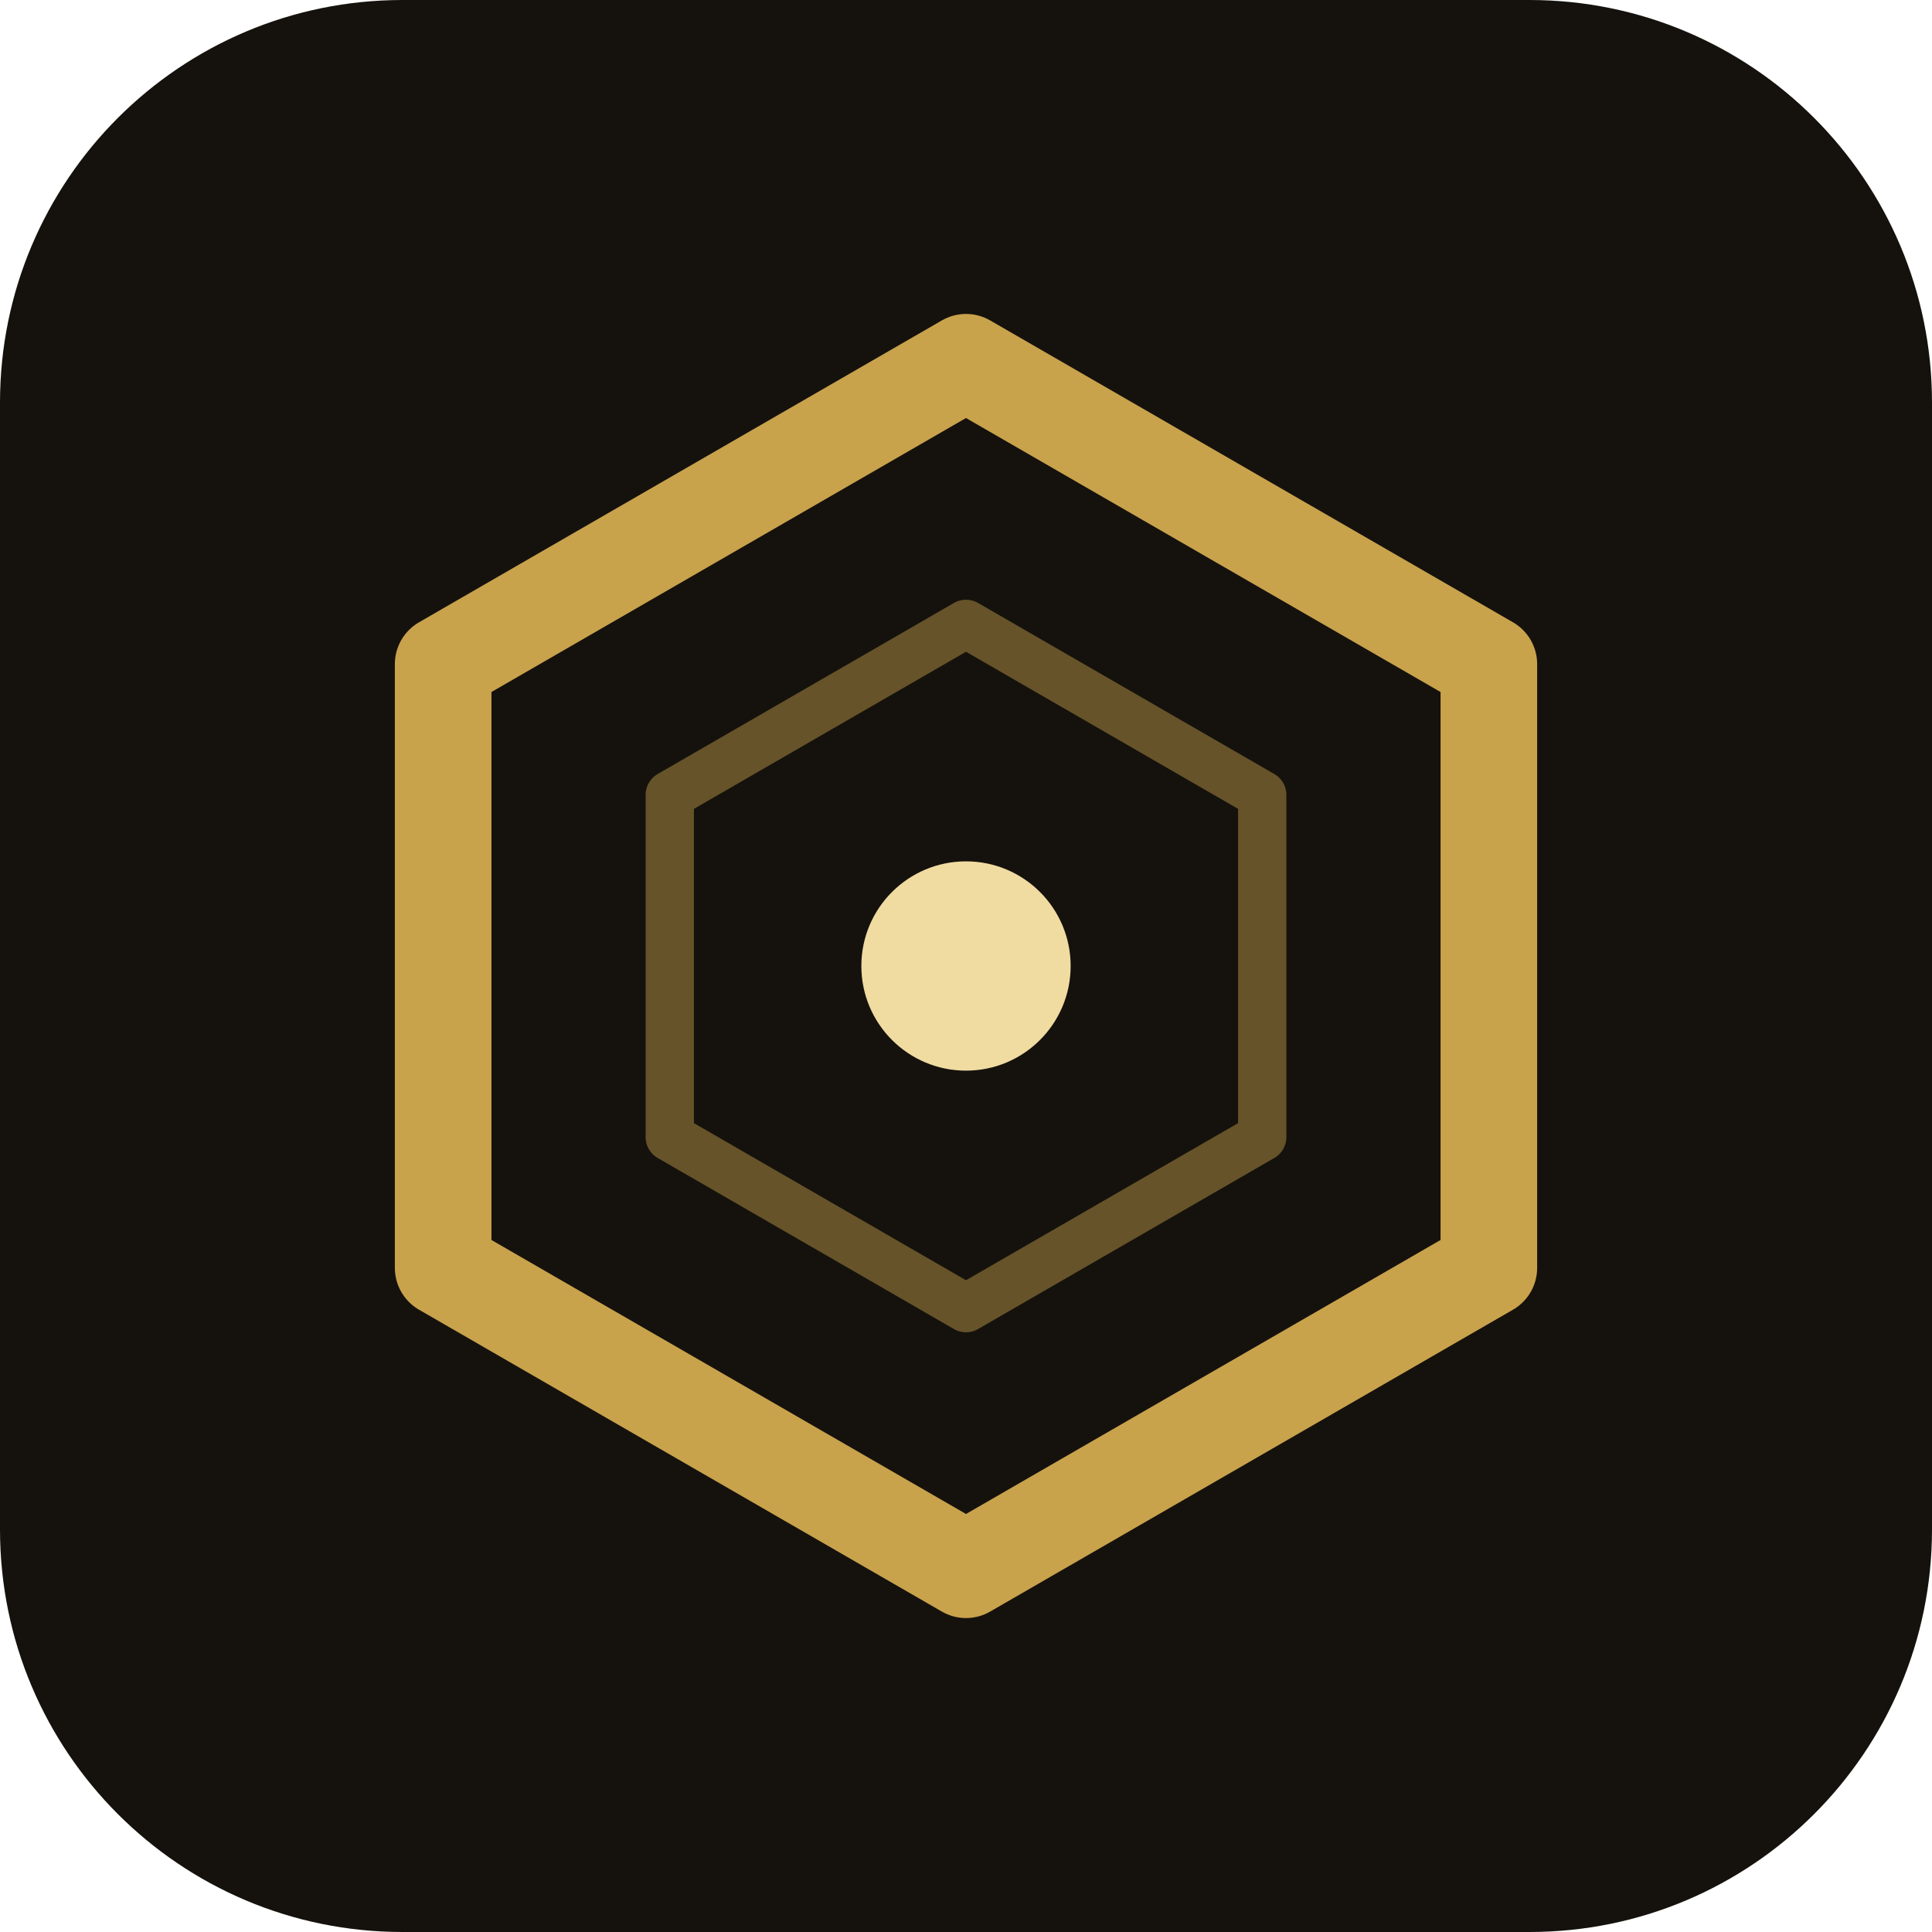
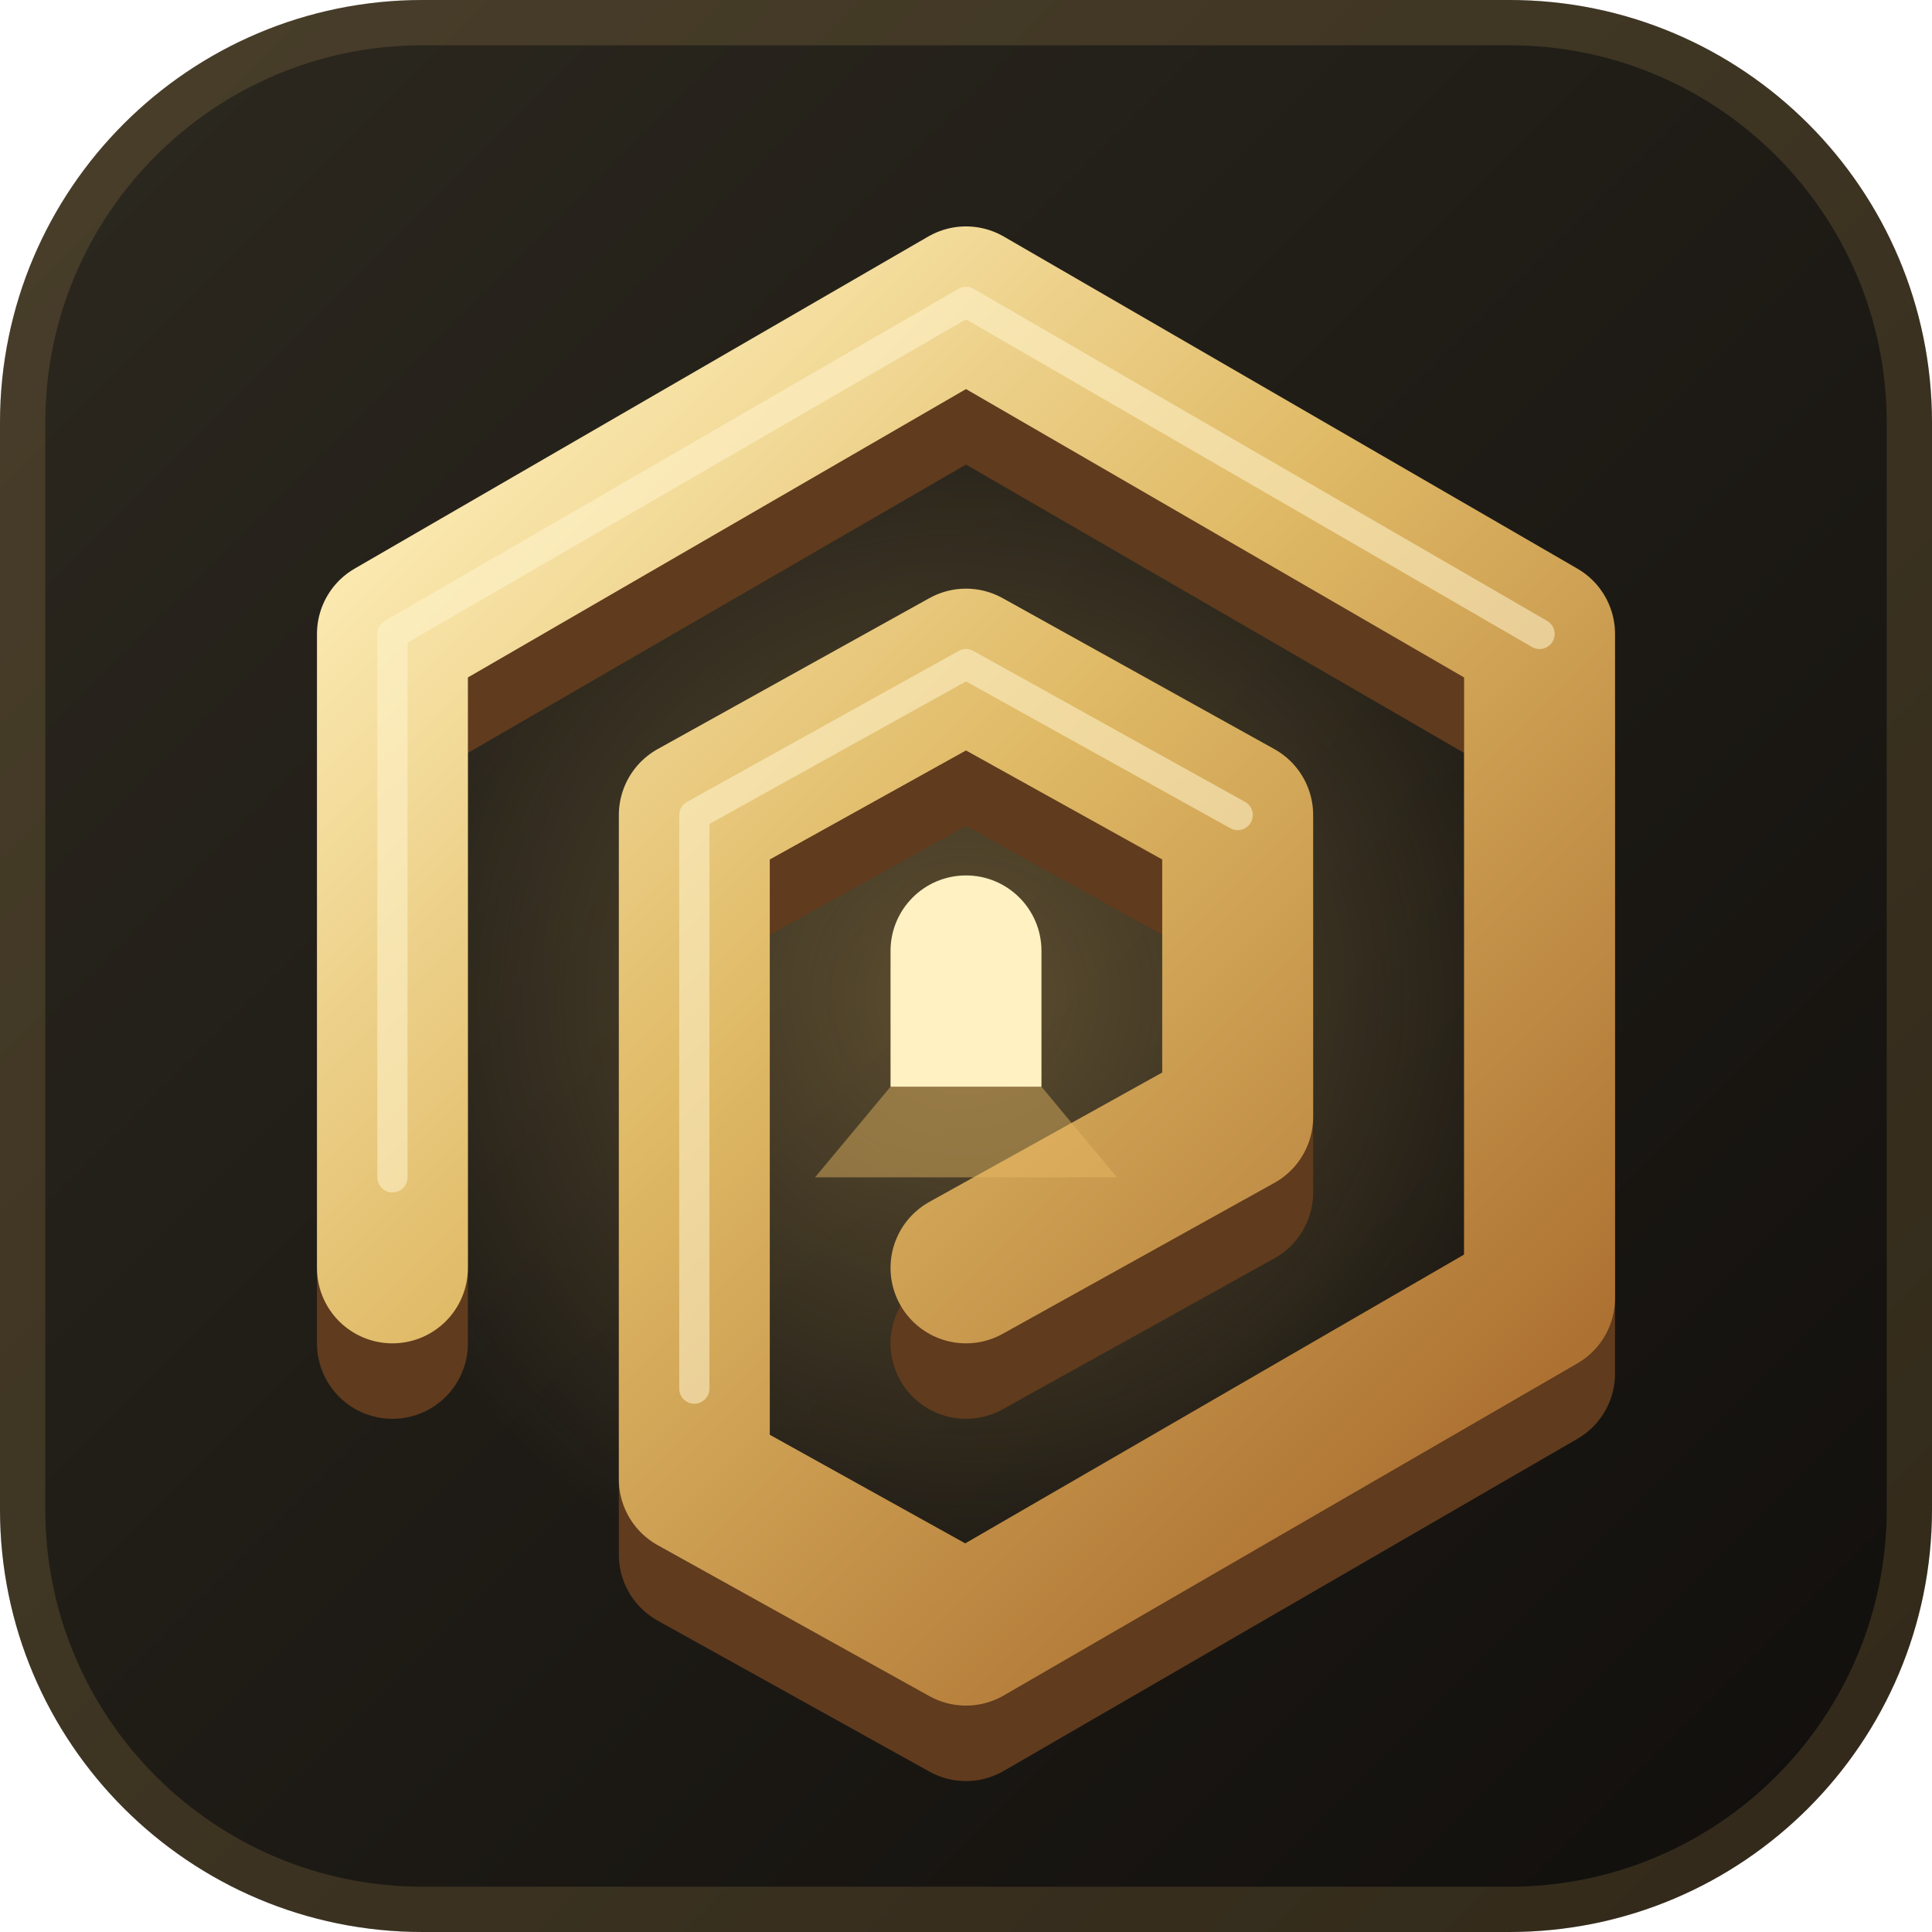
- <svg xmlns="http://www.w3.org/2000/svg" width="48" height="48" viewBox="0 0 48 48">
-   <rect width="48" height="48" rx="10" fill="#15120d" />
-   <polygon points="24,9 36.99,16.5 36.99,31.5 24,39 11.01,31.5 11.01,16.5" fill="none" stroke="#c9a24c" stroke-width="2.4" stroke-linejoin="round" />
-   <polygon points="24,15.5 31.36,19.75 31.36,28.25 24,32.5 16.64,28.25 16.64,19.75" fill="none" stroke="#c9a24c" stroke-width="1.2" stroke-opacity="0.45" stroke-linejoin="round" />
-   <circle cx="24" cy="24" r="2.6" fill="#f0dba1" />
+ <svg xmlns="http://www.w3.org/2000/svg" width="64" height="64" viewBox="0 0 64 64">
+   <defs>
+     <linearGradient id="night" x2="1" y2="1">
+       <stop stop-color="#2d2920" />
+       <stop offset="1" stop-color="#100e0c" />
+     </linearGradient>
+     <linearGradient id="gold" x1="12" y1="14" x2="49" y2="51" gradientUnits="userSpaceOnUse">
+       <stop stop-color="#fff0bb" />
+       <stop offset=".45" stop-color="#dfb965" />
+       <stop offset="1" stop-color="#a96c2e" />
+     </linearGradient>
+     <radialGradient id="light">
+       <stop stop-color="#efc46d" stop-opacity=".3" />
+       <stop offset="1" stop-color="#efc46d" stop-opacity="0" />
+     </radialGradient>
+     <path id="labyrinth" d="M13 42V21L32 10 51 21V43L32 54 23 49V27L32 22 41 27V37L32 42" />
+   </defs>
+   <rect width="64" height="64" rx="14" fill="url(#night)" />
+   <rect x=".75" y=".75" width="62.5" height="62.5" rx="13.25" fill="none" stroke="#caa65e" stroke-opacity=".18" stroke-width="1.5" />
+   <circle cx="32" cy="33" r="21" fill="url(#light)" />
+   <g fill="none" stroke-linejoin="round" stroke-linecap="round">
+     <use href="#labyrinth" transform="translate(0 2.5)" stroke="#603b1d" stroke-width="5" />
+     <use href="#labyrinth" stroke="url(#gold)" stroke-width="5" />
+     <path d="M13 39V21L32 10 51 21M23 46V27L32 22 41 27" stroke="#fff3ce" stroke-opacity=".55" stroke-width="1" />
+   </g>
+   <path d="M29.5 36V31.5a2.5 2.5 0 0 1 5 0V36Z" fill="#fff1c1" />
+   <path d="M29.5 36 27 39H37L34.5 36Z" fill="#e9ba64" fill-opacity=".45" />
</svg>
